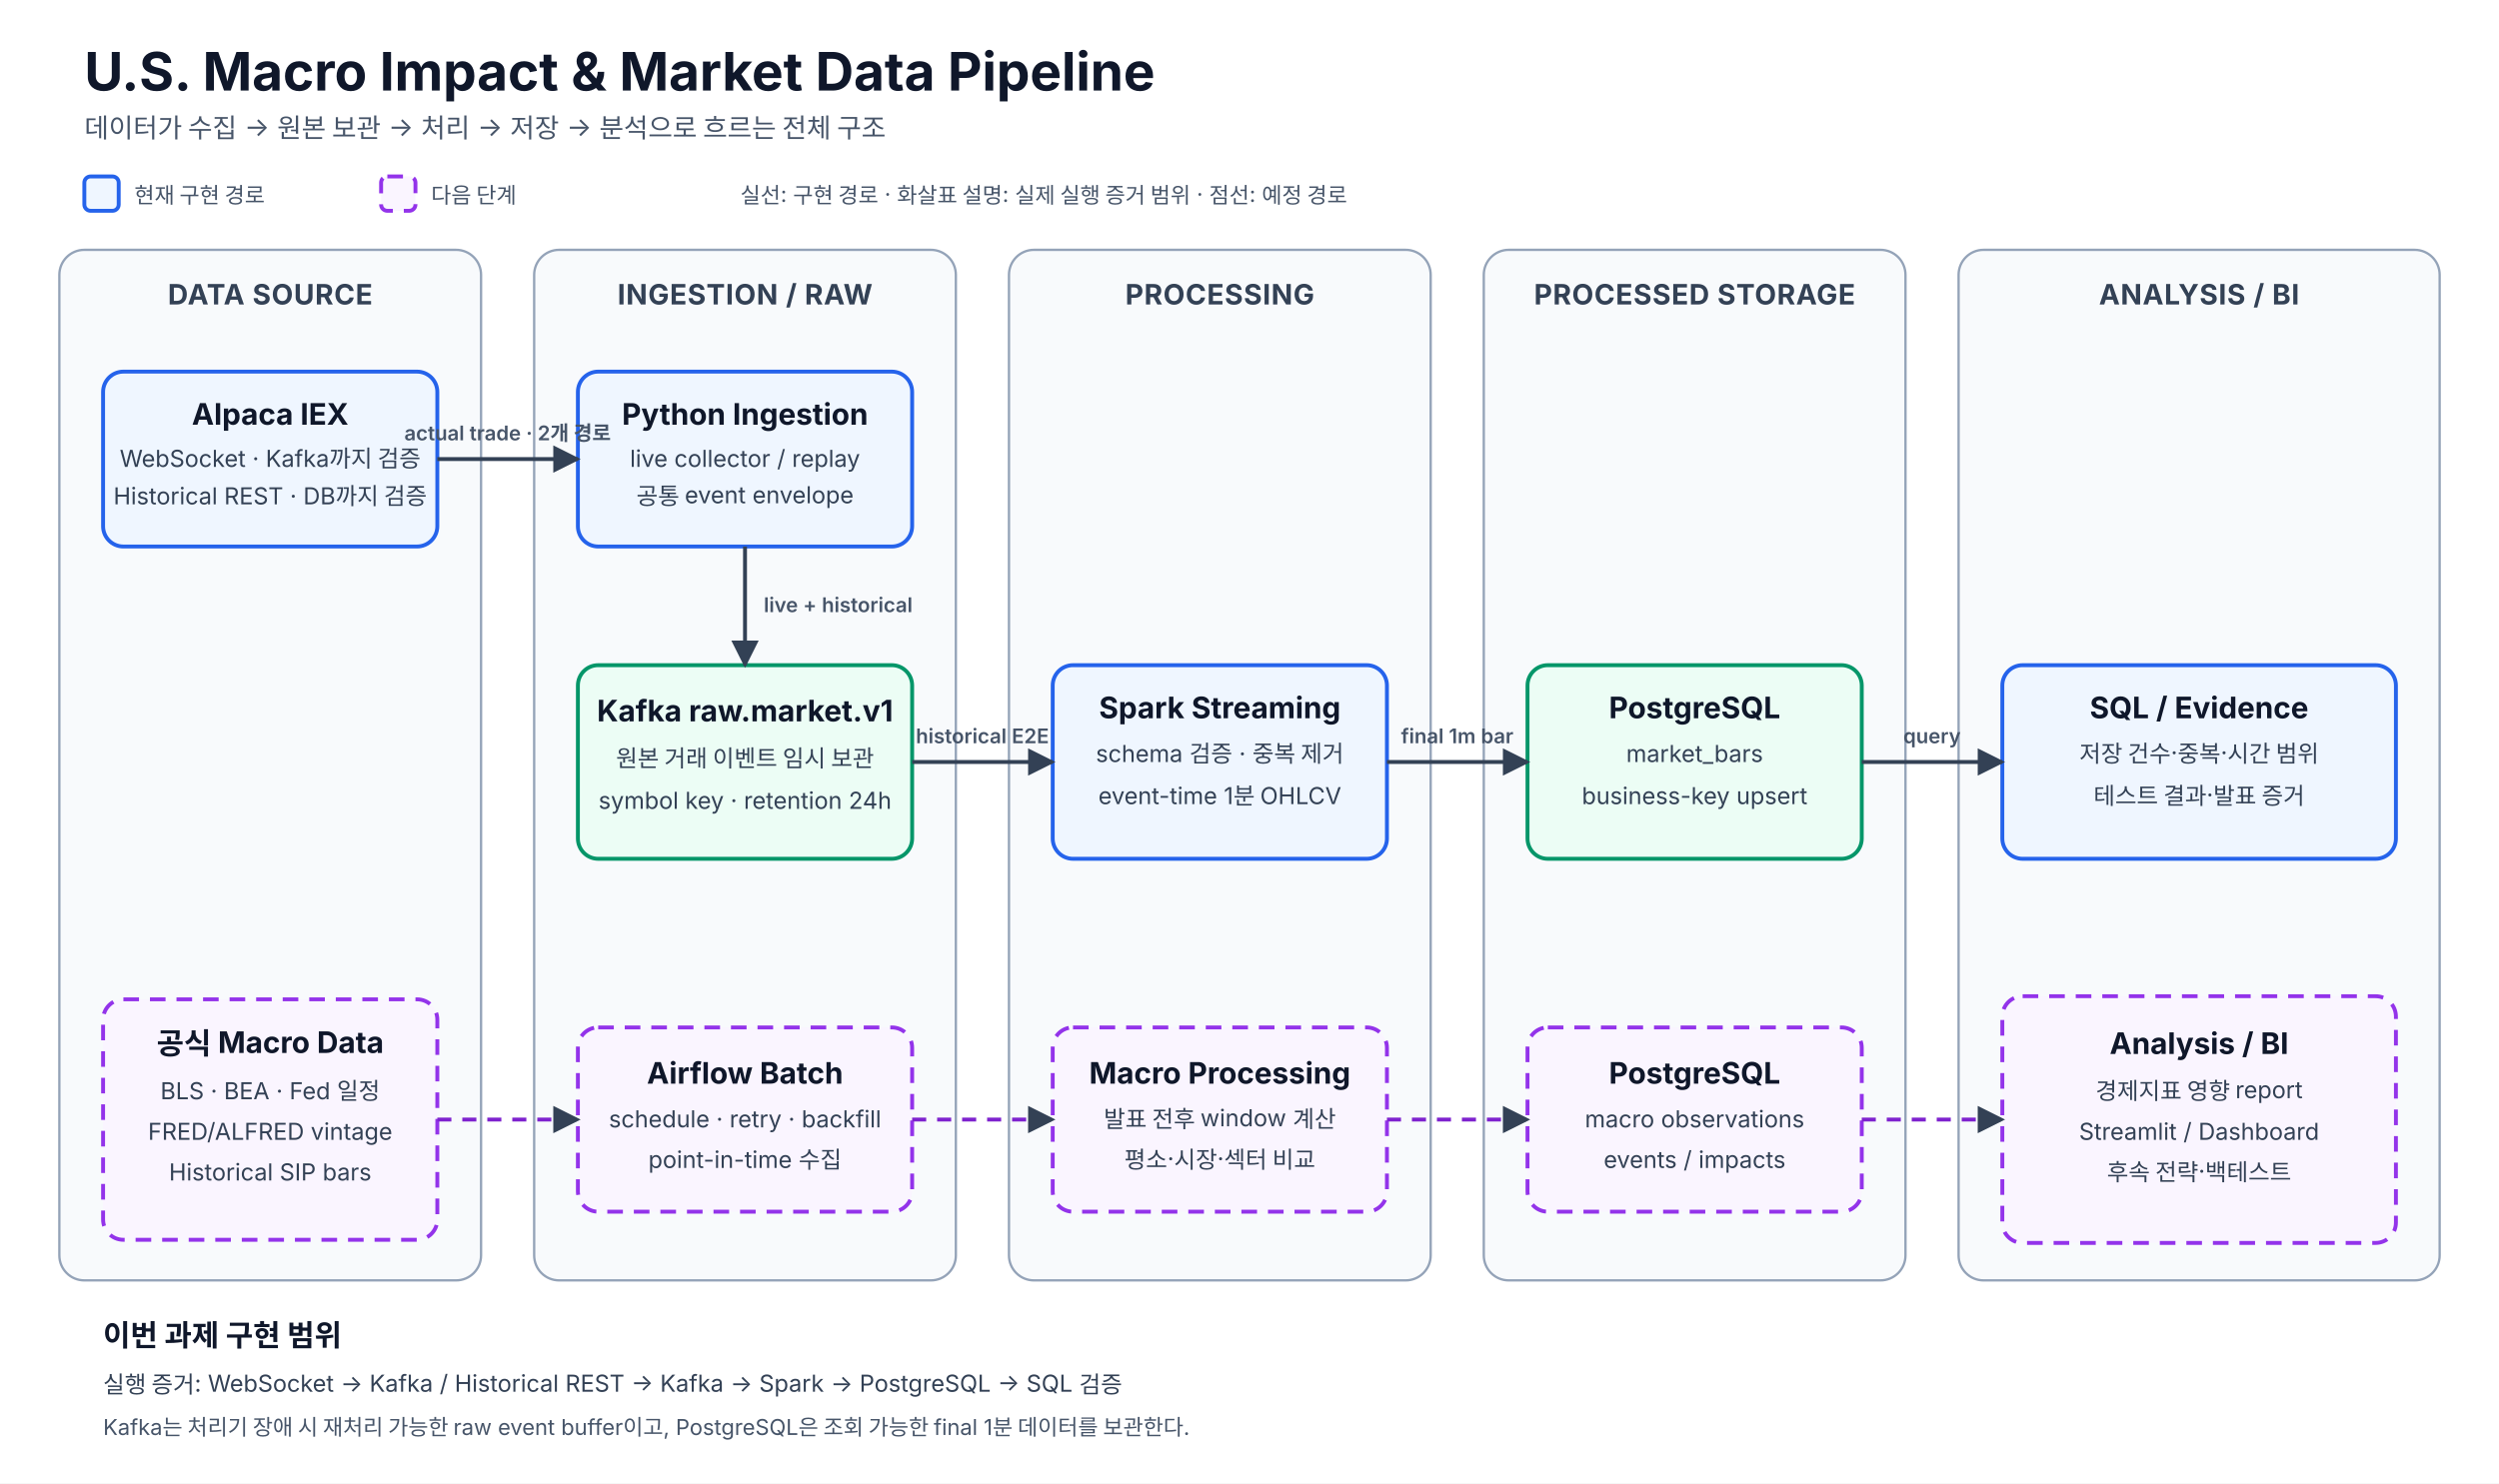
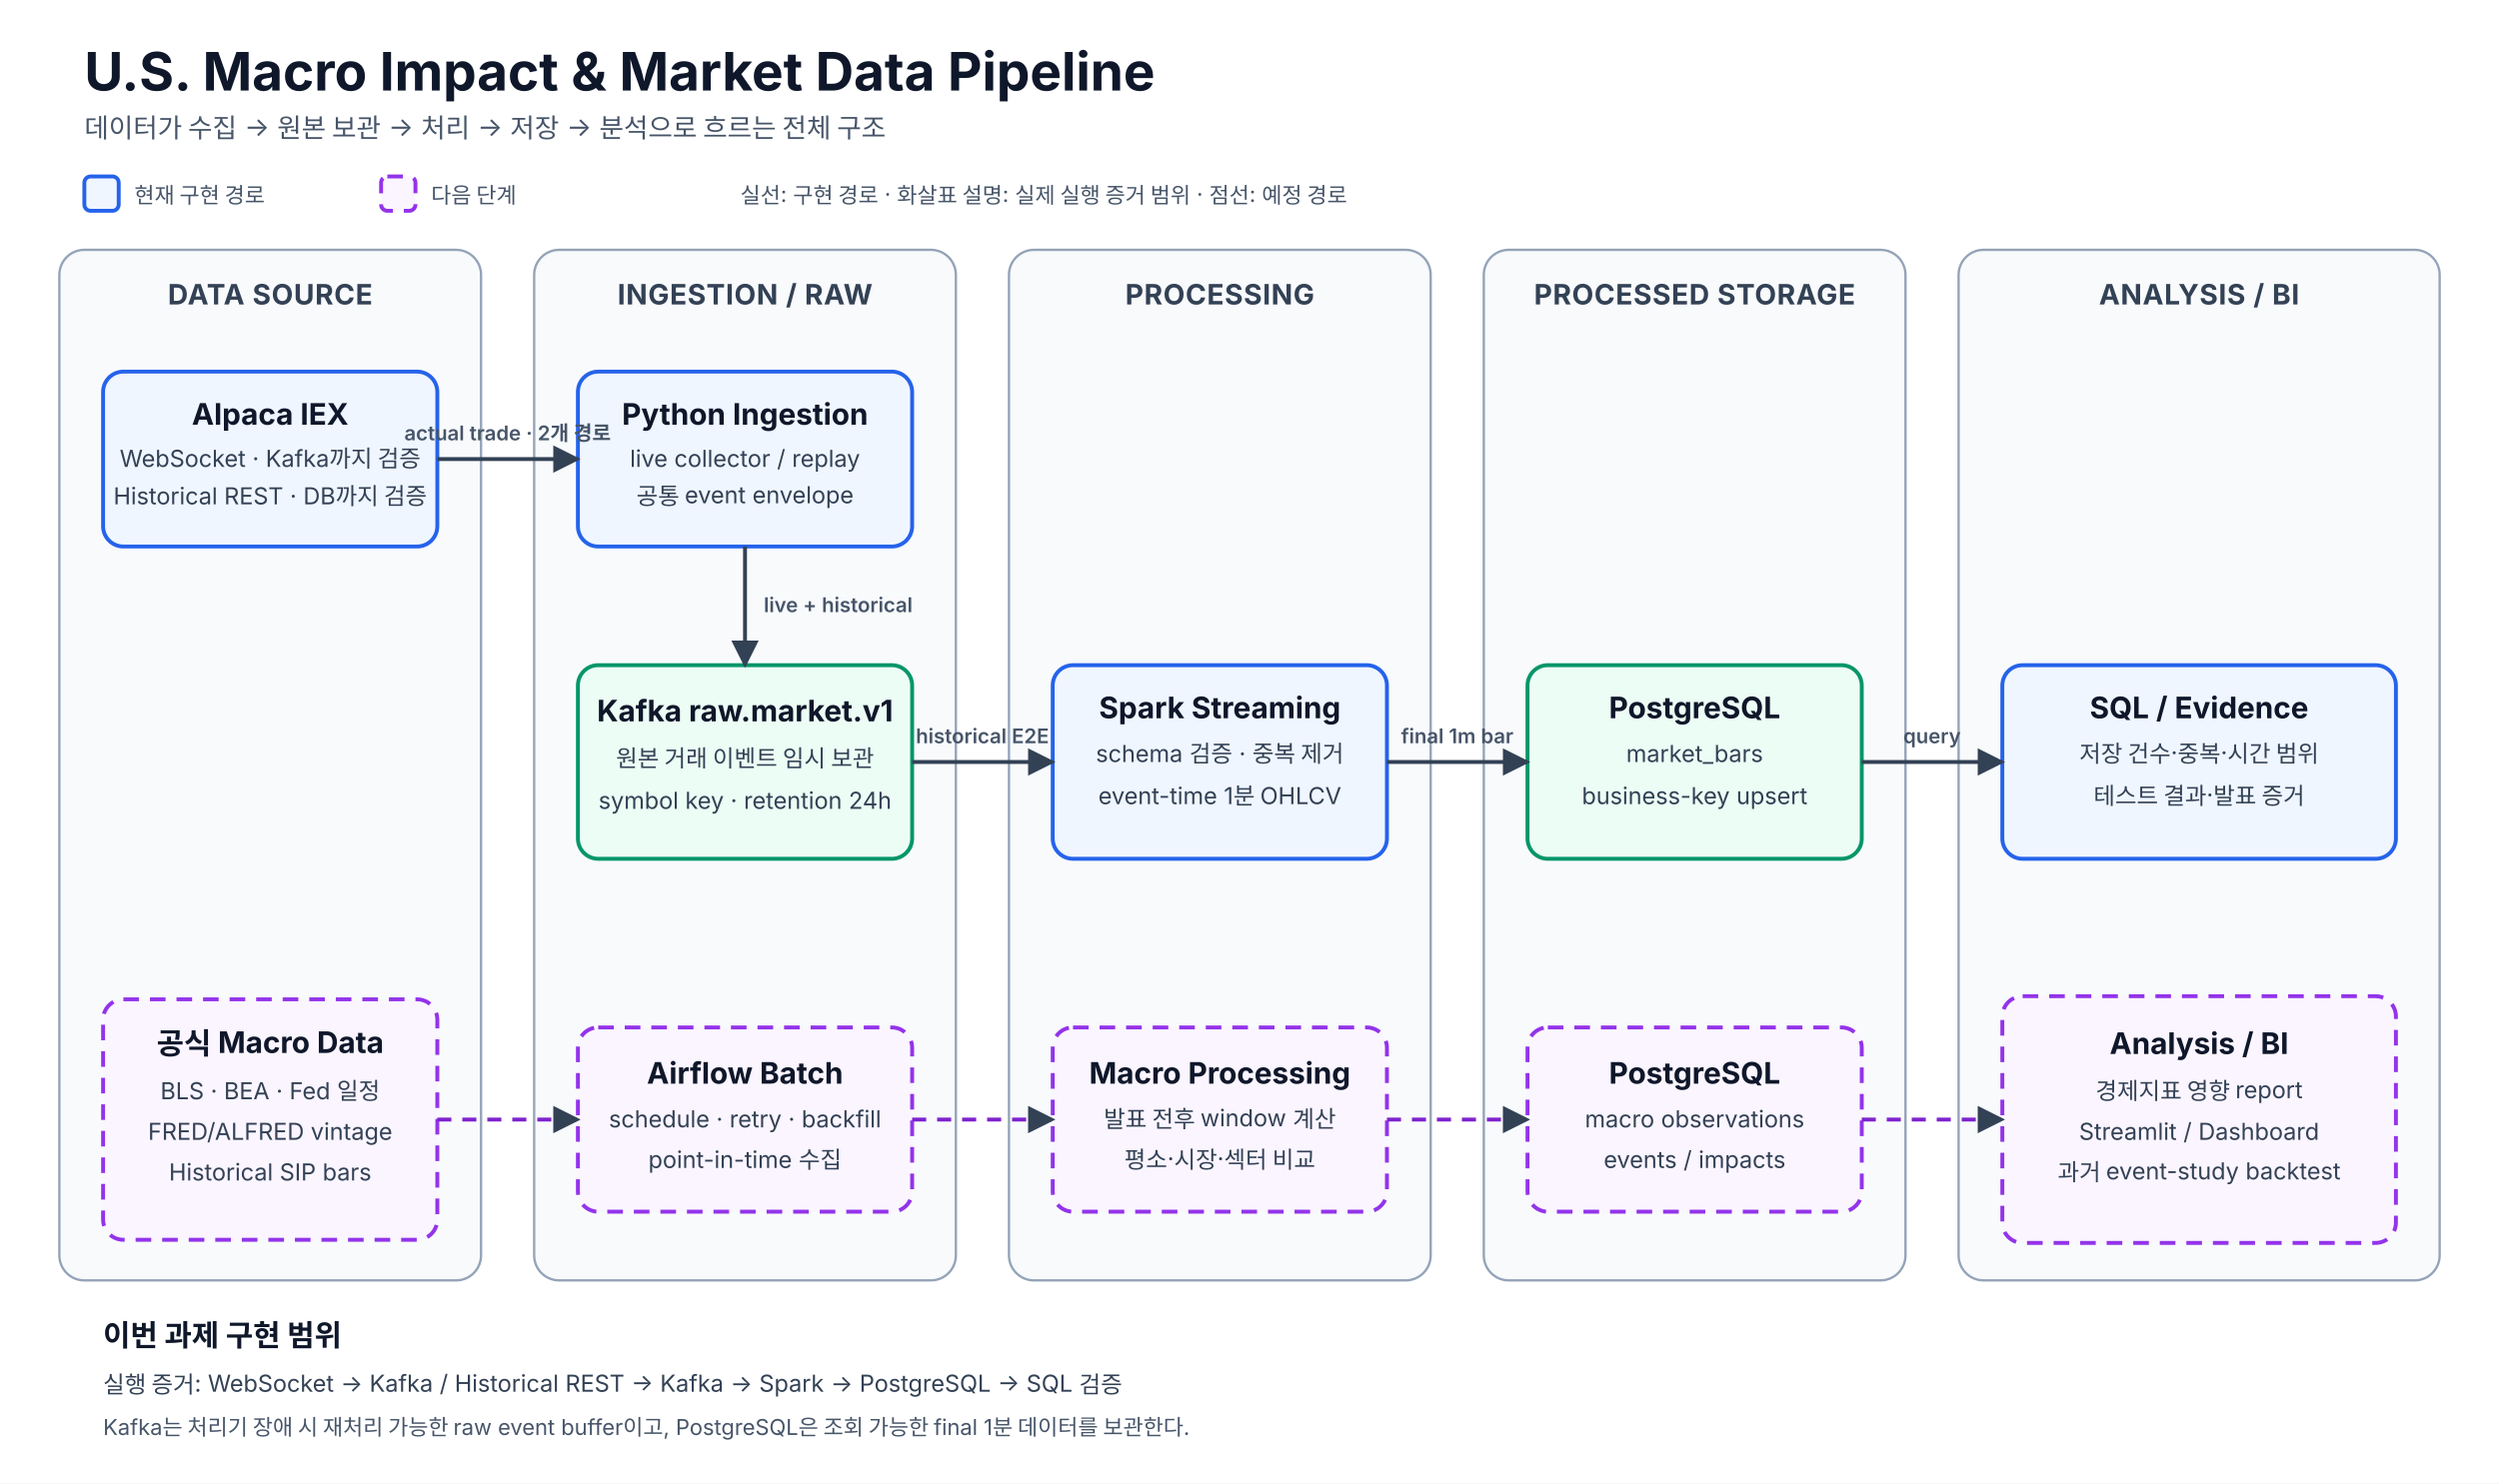
<svg xmlns="http://www.w3.org/2000/svg" width="1600" height="950" viewBox="0 0 1600 950" role="img" aria-labelledby="title desc">
  <defs>
    <marker id="arrow" viewBox="0 0 10 10" refX="9" refY="5" markerWidth="7" markerHeight="7" orient="auto-start-reverse">
      <path d="M 0 0 L 10 5 L 0 10 z" fill="#334155" />
    </marker>
    <style>
      .title { font: 700 34px -apple-system, BlinkMacSystemFont, "Apple SD Gothic Neo", sans-serif; fill: #0f172a; }
      .subtitle { font: 400 17px -apple-system, BlinkMacSystemFont, "Apple SD Gothic Neo", sans-serif; fill: #475569; }
      .lane { font: 700 18px -apple-system, BlinkMacSystemFont, "Apple SD Gothic Neo", sans-serif; fill: #334155; letter-spacing: .4px; }
      .box-title { font: 700 19px -apple-system, BlinkMacSystemFont, "Apple SD Gothic Neo", sans-serif; fill: #0f172a; }
      .box-copy { font: 400 15px -apple-system, BlinkMacSystemFont, "Apple SD Gothic Neo", sans-serif; fill: #334155; }
      .edge-copy { font: 600 13px -apple-system, BlinkMacSystemFont, "Apple SD Gothic Neo", sans-serif; fill: #475569; }
      .note { font: 400 14px -apple-system, BlinkMacSystemFont, "Apple SD Gothic Neo", sans-serif; fill: #475569; }
      .implemented { fill: #eff6ff; stroke: #2563eb; stroke-width: 2.5; }
      .stored { fill: #ecfdf5; stroke: #059669; stroke-width: 2.5; }
      .planned { fill: #faf5ff; stroke: #9333ea; stroke-width: 2.5; stroke-dasharray: 10 7; }
      .neutral { fill: #f8fafc; stroke: #94a3b8; stroke-width: 1.5; }
      .flow { fill: none; stroke: #334155; stroke-width: 2.5; marker-end: url(#arrow); }
      .planned-flow { fill: none; stroke: #7e22ce; stroke-width: 2.5; stroke-dasharray: 9 7; marker-end: url(#arrow); }
    </style>
  </defs>
  <rect width="1600" height="950" fill="#ffffff" />
  <text x="54" y="58" class="title">U.S. Macro Impact &amp; Market Data Pipeline</text>
  <text x="54" y="88" class="subtitle">데이터가 수집 → 원본 보관 → 처리 → 저장 → 분석으로 흐르는 전체 구조</text>
  <g transform="translate(54 113)">
    <rect x="0" y="0" width="22" height="22" rx="4" class="implemented" />
    <text x="32" y="17" class="note">현재 구현 경로</text>
    <rect x="190" y="0" width="22" height="22" rx="4" class="planned" />
    <text x="222" y="17" class="note">다음 단계</text>
    <text x="420" y="17" class="note">실선: 구현 경로 · 화살표 설명: 실제 실행 증거 범위 · 점선: 예정 경로</text>
  </g>
  <g>
    <rect x="38" y="160" width="270" height="660" rx="16" class="neutral" />
    <rect x="342" y="160" width="270" height="660" rx="16" class="neutral" />
    <rect x="646" y="160" width="270" height="660" rx="16" class="neutral" />
    <rect x="950" y="160" width="270" height="660" rx="16" class="neutral" />
    <rect x="1254" y="160" width="308" height="660" rx="16" class="neutral" />
    <text x="173" y="195" text-anchor="middle" class="lane">DATA SOURCE</text>
    <text x="477" y="195" text-anchor="middle" class="lane">INGESTION / RAW</text>
    <text x="781" y="195" text-anchor="middle" class="lane">PROCESSING</text>
    <text x="1085" y="195" text-anchor="middle" class="lane">PROCESSED STORAGE</text>
    <text x="1408" y="195" text-anchor="middle" class="lane">ANALYSIS / BI</text>
  </g>
  <g>
    <rect x="66" y="238" width="214" height="112" rx="13" class="implemented" />
    <text x="173" y="272" text-anchor="middle" class="box-title">Alpaca IEX</text>
    <text x="173" y="299" text-anchor="middle" class="box-copy">WebSocket · Kafka까지 검증</text>
    <text x="173" y="323" text-anchor="middle" class="box-copy">Historical REST · DB까지 검증</text>
    <rect x="370" y="238" width="214" height="112" rx="13" class="implemented" />
    <text x="477" y="272" text-anchor="middle" class="box-title">Python Ingestion</text>
    <text x="477" y="299" text-anchor="middle" class="box-copy">live collector / replay</text>
    <text x="477" y="323" text-anchor="middle" class="box-copy">공통 event envelope</text>
    <rect x="370" y="426" width="214" height="124" rx="13" class="stored" />
    <text x="477" y="462" text-anchor="middle" class="box-title">Kafka raw.market.v1</text>
    <text x="477" y="491" text-anchor="middle" class="box-copy">원본 거래 이벤트 임시 보관</text>
    <text x="477" y="518" text-anchor="middle" class="box-copy">symbol key · retention 24h</text>
    <rect x="674" y="426" width="214" height="124" rx="13" class="implemented" />
    <text x="781" y="460" text-anchor="middle" class="box-title">Spark Streaming</text>
    <text x="781" y="488" text-anchor="middle" class="box-copy">schema 검증 · 중복 제거</text>
    <text x="781" y="515" text-anchor="middle" class="box-copy">event-time 1분 OHLCV</text>
    <rect x="978" y="426" width="214" height="124" rx="13" class="stored" />
    <text x="1085" y="460" text-anchor="middle" class="box-title">PostgreSQL</text>
    <text x="1085" y="488" text-anchor="middle" class="box-copy">market_bars</text>
    <text x="1085" y="515" text-anchor="middle" class="box-copy">business-key upsert</text>
    <rect x="1282" y="426" width="252" height="124" rx="13" class="implemented" />
    <text x="1408" y="460" text-anchor="middle" class="box-title">SQL / Evidence</text>
    <text x="1408" y="488" text-anchor="middle" class="box-copy">저장 건수·중복·시간 범위</text>
    <text x="1408" y="515" text-anchor="middle" class="box-copy">테스트 결과·발표 증거</text>
  </g>
  <path d="M280 294 H370" class="flow" />
  <text x="325" y="282" text-anchor="middle" class="edge-copy">actual trade · 2개 경로</text>
  <path d="M477 350 V426" class="flow" />
  <text x="489" y="392" class="edge-copy">live + historical</text>
  <path d="M584 488 H674" class="flow" />
  <text x="629" y="476" text-anchor="middle" class="edge-copy">historical E2E</text>
  <path d="M888 488 H978" class="flow" />
  <text x="933" y="476" text-anchor="middle" class="edge-copy">final 1m bar</text>
  <path d="M1192 488 H1282" class="flow" />
  <text x="1237" y="476" text-anchor="middle" class="edge-copy">query</text>
  <g>
    <rect x="66" y="640" width="214" height="154" rx="13" class="planned" />
    <text x="173" y="675" text-anchor="middle" class="box-title">공식 Macro Data</text>
    <text x="173" y="704" text-anchor="middle" class="box-copy">BLS · BEA · Fed 일정</text>
    <text x="173" y="730" text-anchor="middle" class="box-copy">FRED/ALFRED vintage</text>
    <text x="173" y="756" text-anchor="middle" class="box-copy">Historical SIP bars</text>
    <rect x="370" y="658" width="214" height="118" rx="13" class="planned" />
    <text x="477" y="694" text-anchor="middle" class="box-title">Airflow Batch</text>
    <text x="477" y="722" text-anchor="middle" class="box-copy">schedule · retry · backfill</text>
    <text x="477" y="748" text-anchor="middle" class="box-copy">point-in-time 수집</text>
    <rect x="674" y="658" width="214" height="118" rx="13" class="planned" />
    <text x="781" y="694" text-anchor="middle" class="box-title">Macro Processing</text>
    <text x="781" y="722" text-anchor="middle" class="box-copy">발표 전후 window 계산</text>
    <text x="781" y="748" text-anchor="middle" class="box-copy">평소·시장·섹터 비교</text>
    <rect x="978" y="658" width="214" height="118" rx="13" class="planned" />
    <text x="1085" y="694" text-anchor="middle" class="box-title">PostgreSQL</text>
    <text x="1085" y="722" text-anchor="middle" class="box-copy">macro observations</text>
    <text x="1085" y="748" text-anchor="middle" class="box-copy">events / impacts</text>
    <rect x="1282" y="638" width="252" height="158" rx="13" class="planned" />
    <text x="1408" y="675" text-anchor="middle" class="box-title">Analysis / BI</text>
    <text x="1408" y="704" text-anchor="middle" class="box-copy">경제지표 영향 report</text>
    <text x="1408" y="730" text-anchor="middle" class="box-copy">Streamlit / Dashboard</text>
-     <text x="1408" y="756" text-anchor="middle" class="box-copy">후속 전략·백테스트</text>
+     <text x="1408" y="756" text-anchor="middle" class="box-copy">과거 event-study backtest</text>
  </g>
  <path d="M280 717 H370" class="planned-flow" />
  <path d="M584 717 H674" class="planned-flow" />
  <path d="M888 717 H978" class="planned-flow" />
  <path d="M1192 717 H1282" class="planned-flow" />
  <g transform="translate(66 862)">
    <text x="0" y="0" class="box-title">이번 과제 구현 범위</text>
    <text x="0" y="30" class="box-copy">실행 증거: WebSocket → Kafka / Historical REST → Kafka → Spark → PostgreSQL → SQL 검증</text>
    <text x="0" y="57" class="note">Kafka는 처리기 장애 시 재처리 가능한 raw event buffer이고, PostgreSQL은 조회 가능한 final 1분 데이터를 보관한다.</text>
  </g>
</svg>
